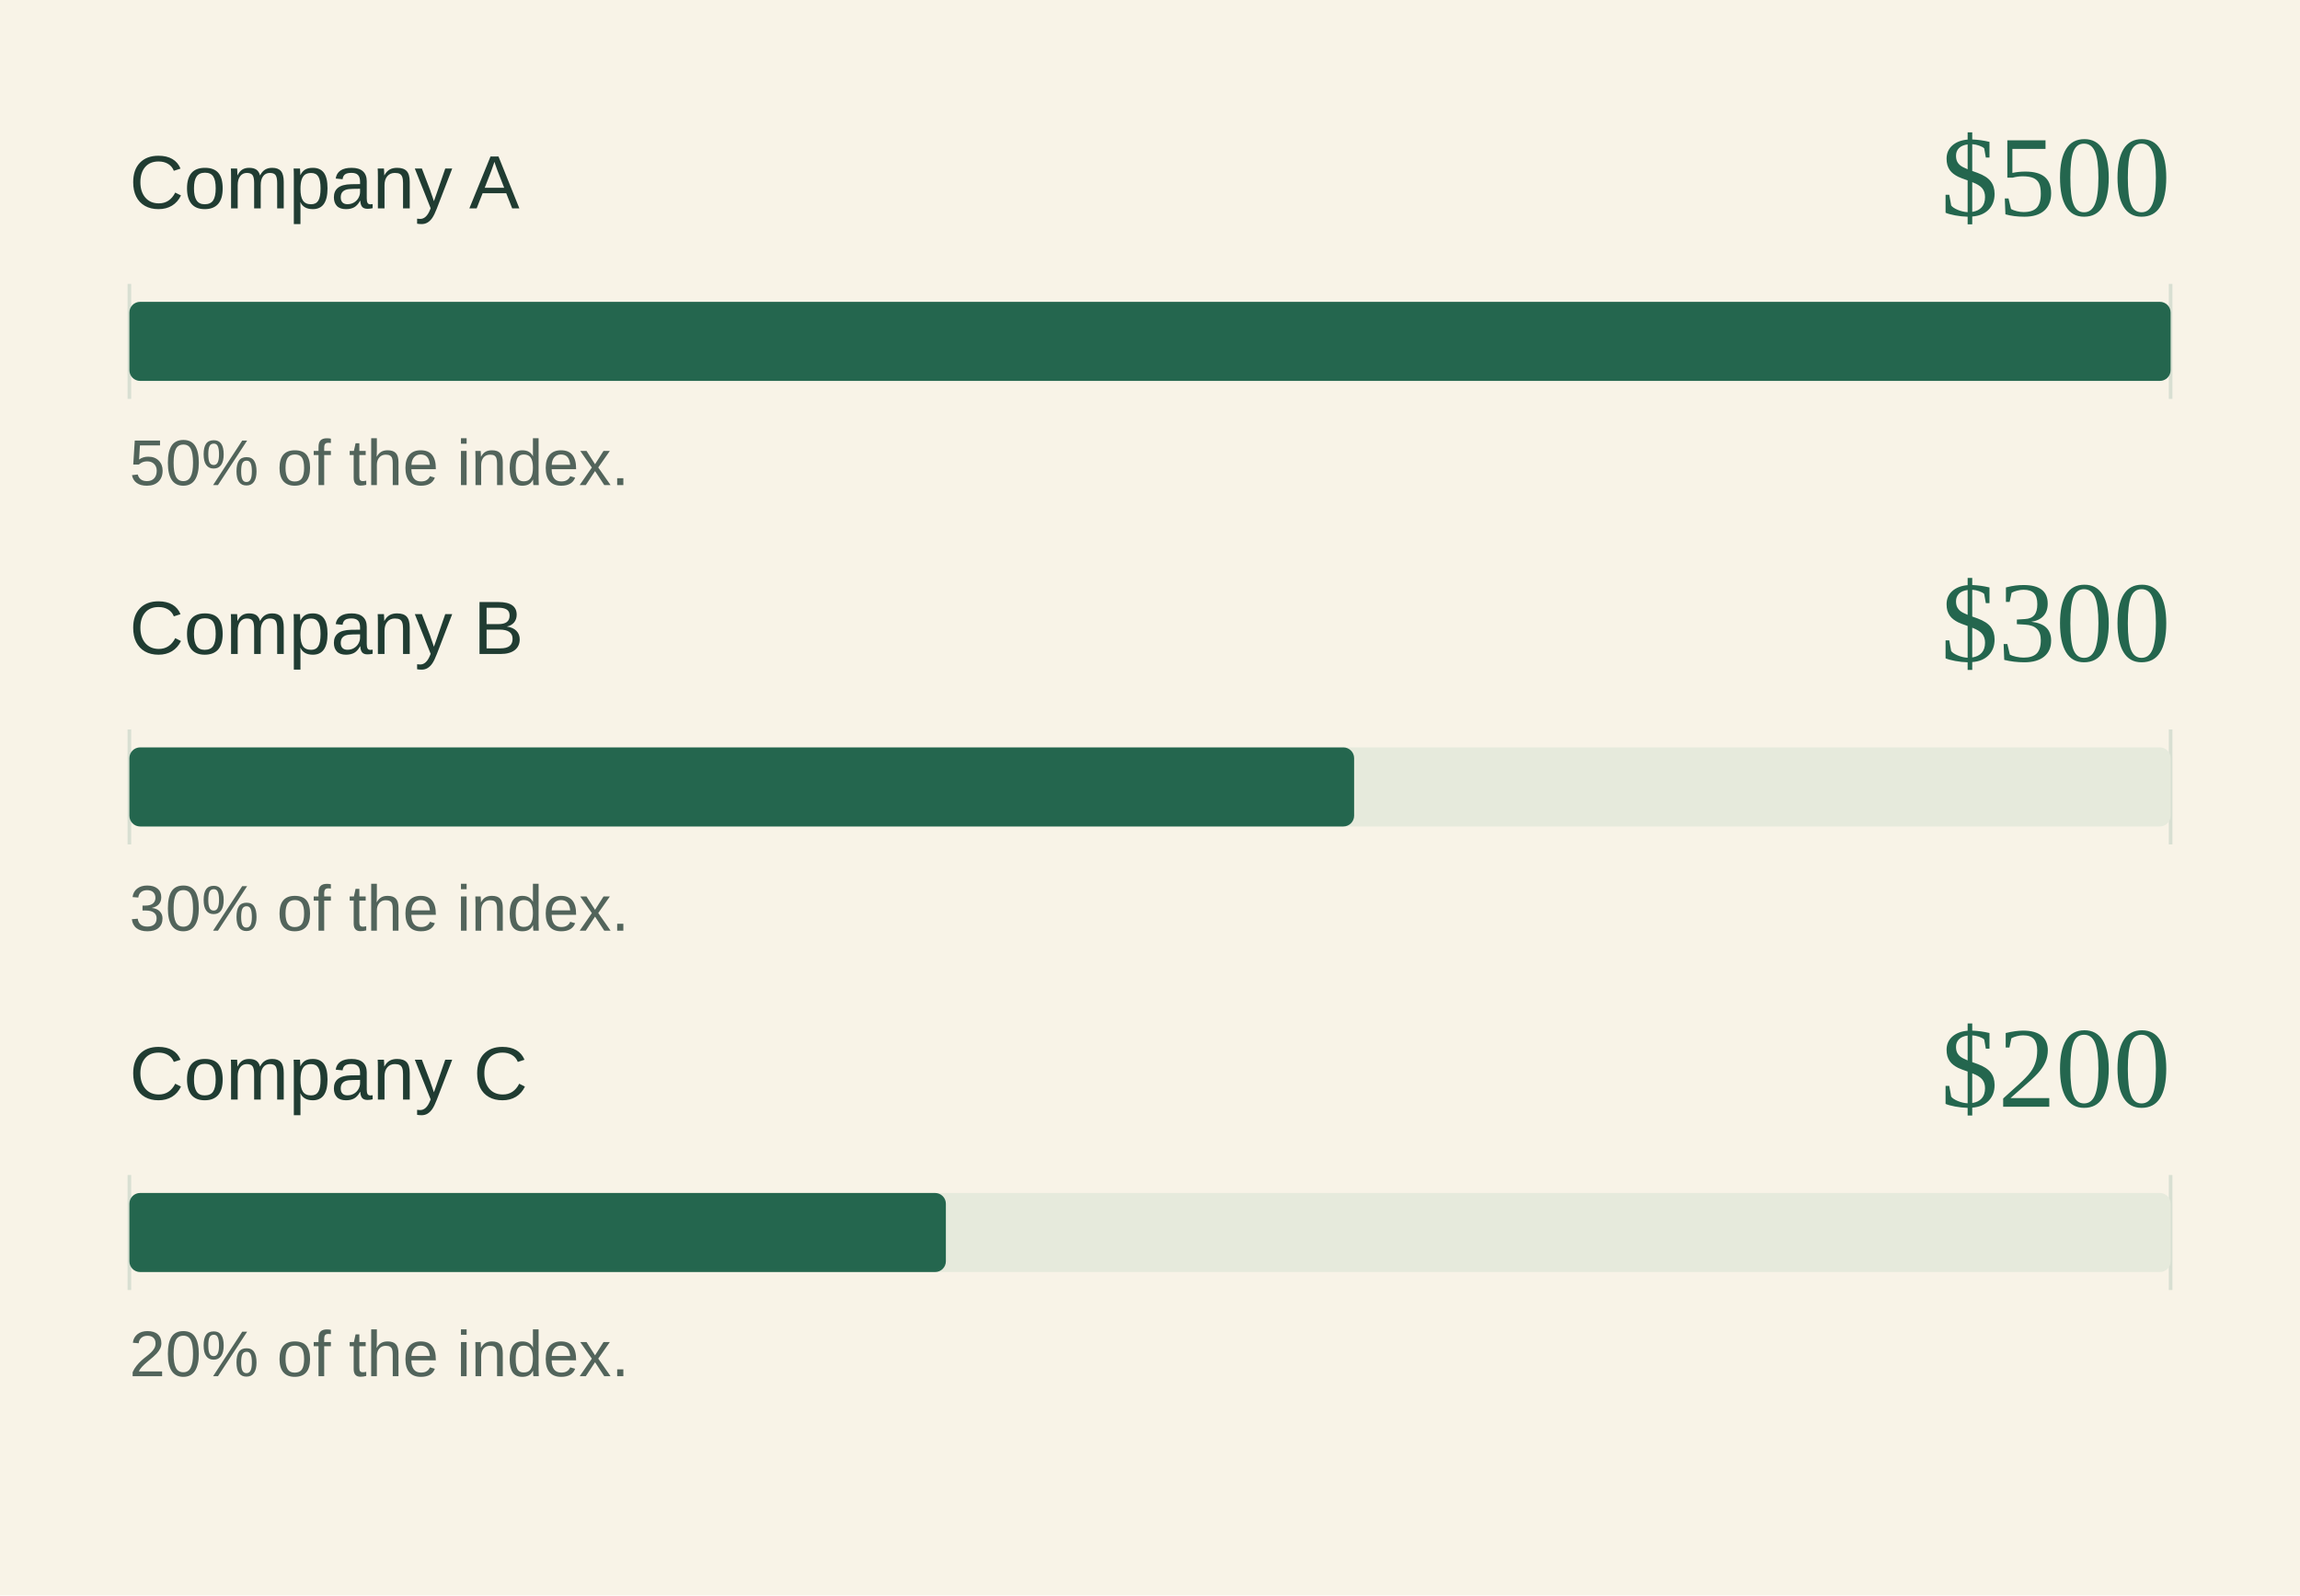
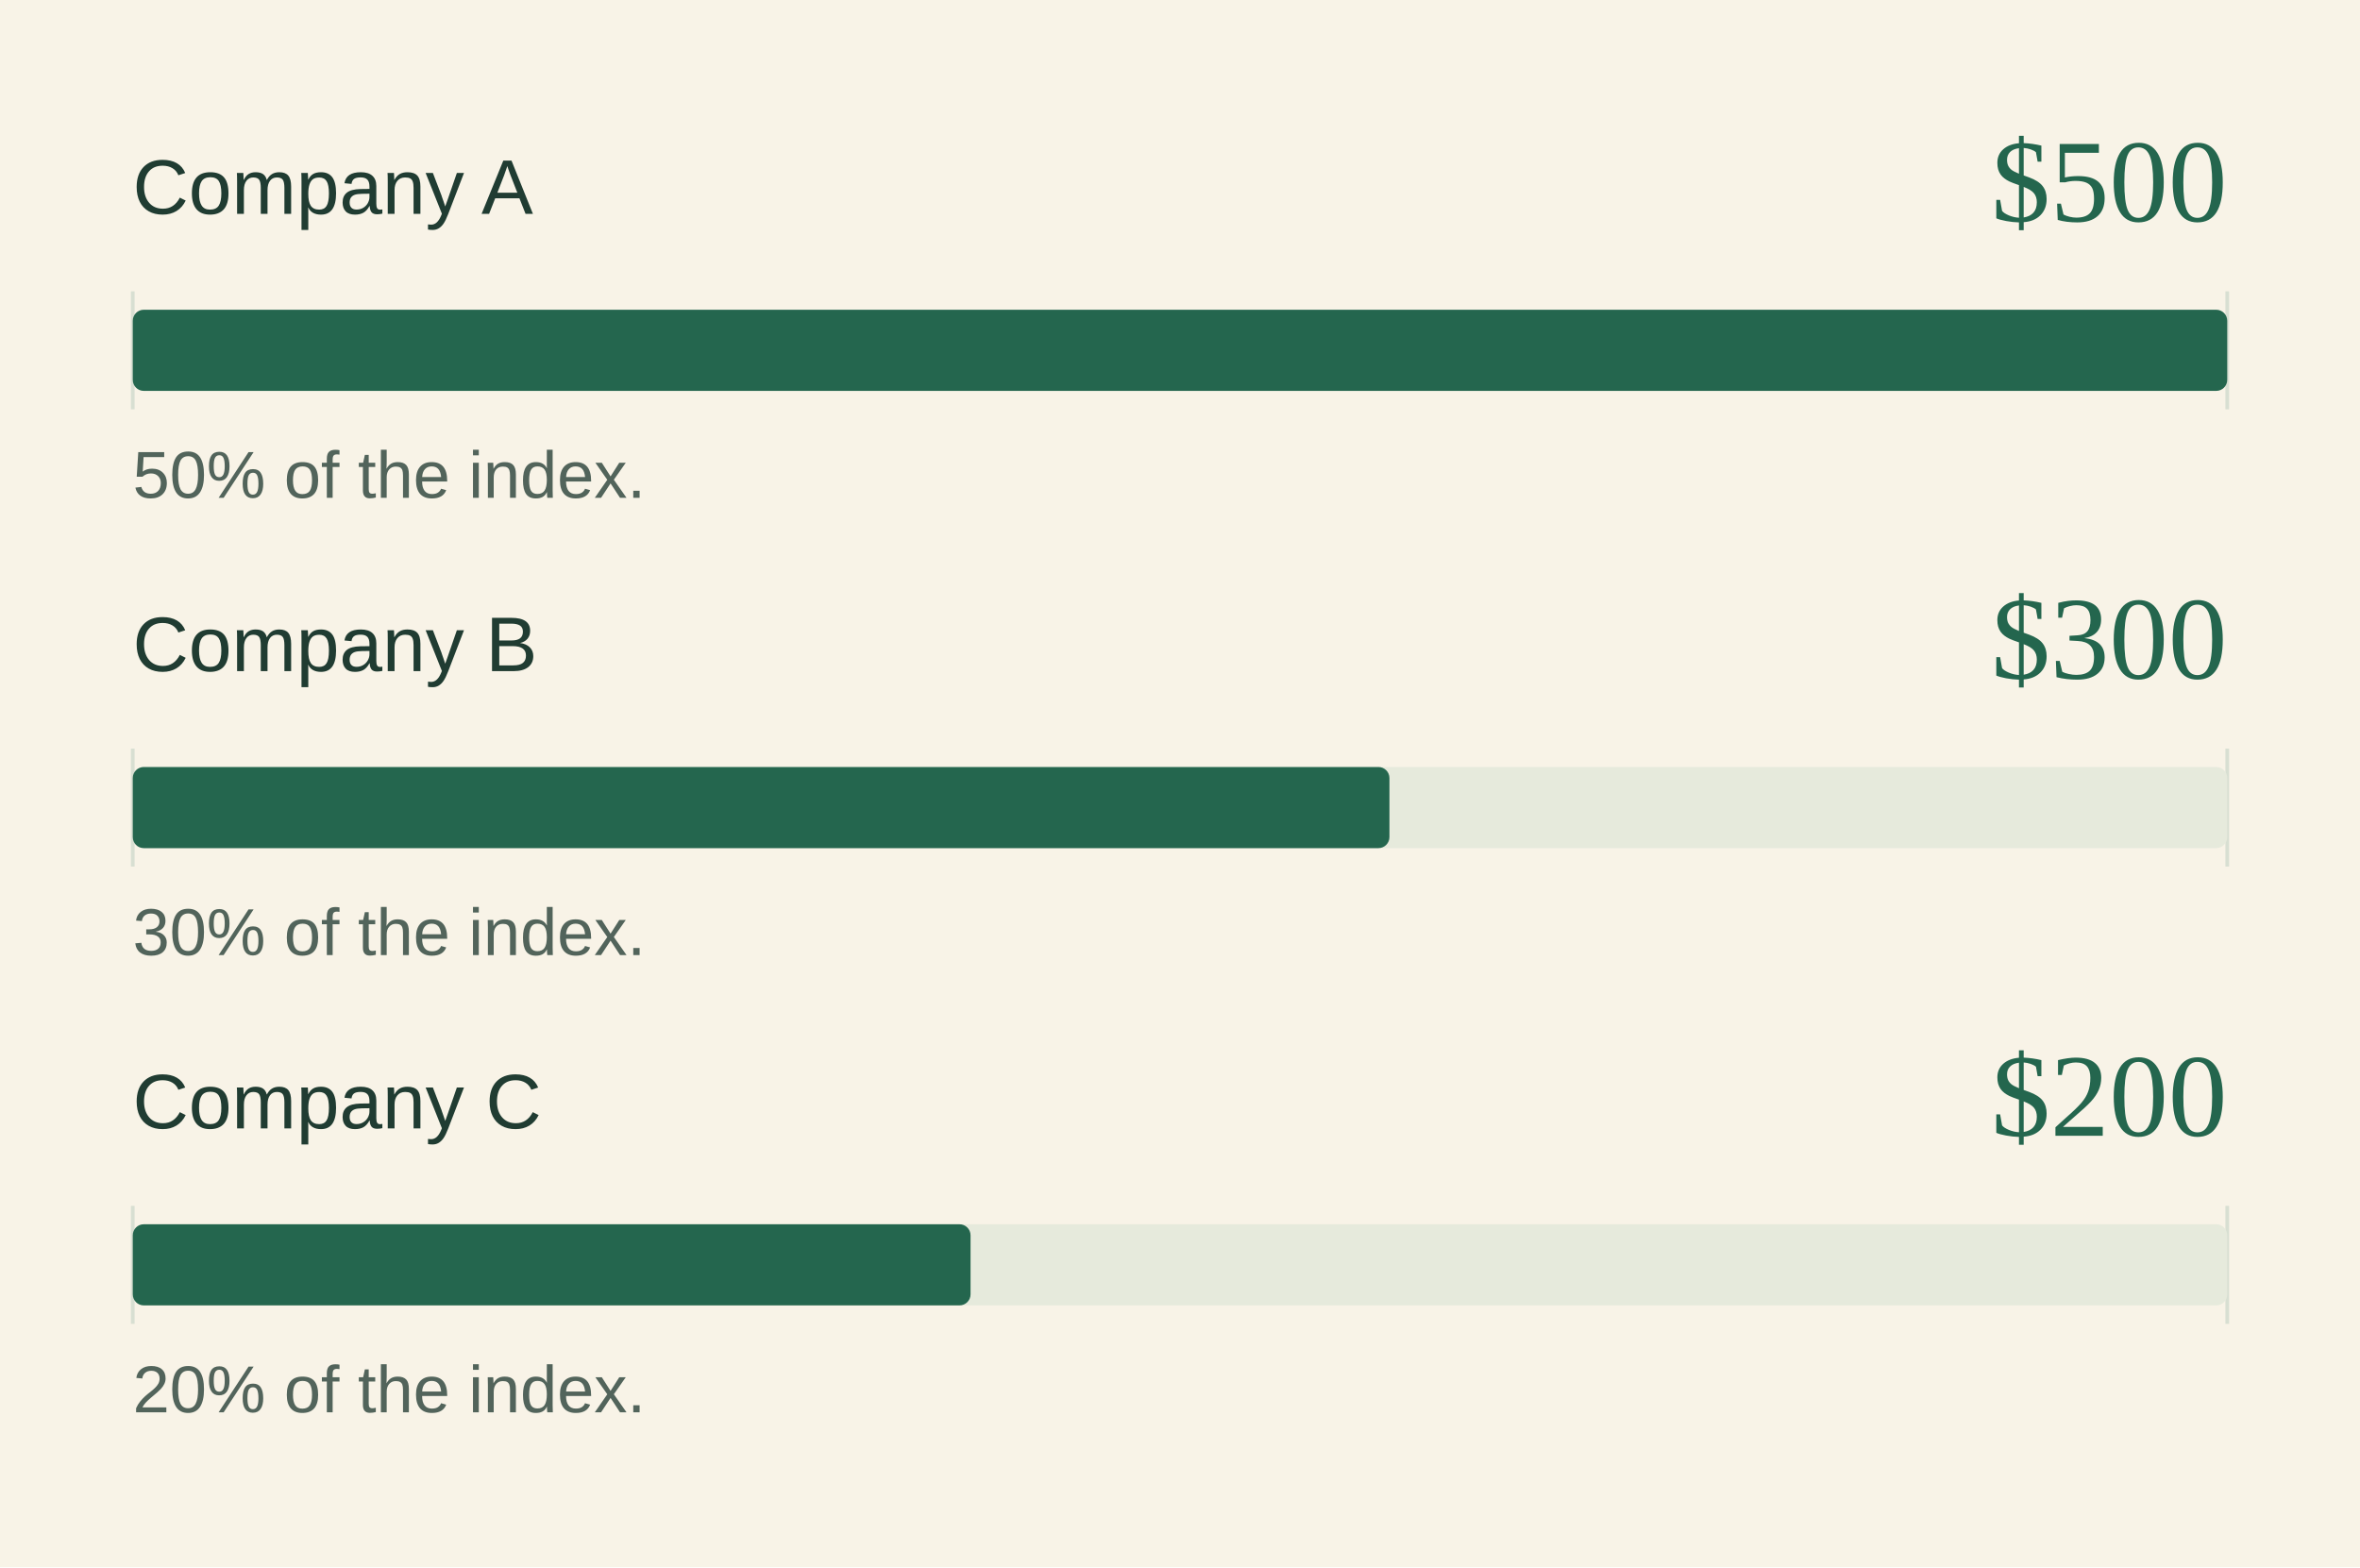
- <svg xmlns="http://www.w3.org/2000/svg" width="640" height="444" viewBox="0 0 640 444" data-layout="bars" role="img" aria-labelledby="title description">
-   <rect width="640" height="444" fill="#f8f3e7" />
+ <svg xmlns="http://www.w3.org/2000/svg" width="640" height="425" viewBox="0 0 640 425" data-layout="bars" role="img" aria-labelledby="title description">
+   <rect width="640" height="425" fill="#f8f3e7" />
  <g font-family="Arial, Helvetica, sans-serif">
    <g data-value="500" data-row="0">
      <text x="36" y="58" font-size="21" font-weight="500" fill="#203c32" text-anchor="start">
        <tspan x="36" dy="0">Company A</tspan>
      </text>
      <text x="604" y="60" font-size="32" font-weight="400" fill="#24664e" text-anchor="end" font-family="Georgia, Times New Roman, serif">
        <tspan x="604" dy="0">$500</tspan>
      </text>
      <path d="M36 79v32 M604 79v32" stroke="#d8dfd2" />
      <rect x="36" y="84" width="568" height="22" rx="3" fill="#e6eadc" />
      <rect data-bar="true" x="36" y="84" width="568.000" height="22" rx="3" fill="#24664e" />
      <text x="36" y="135" font-size="18" font-weight="400" fill="#52645b" text-anchor="start">
        <tspan x="36" dy="0">50% of the index.</tspan>
      </text>
    </g>
    <g data-value="300" data-row="1">
      <text x="36" y="182" font-size="21" font-weight="500" fill="#203c32" text-anchor="start">
        <tspan x="36" dy="0">Company B</tspan>
      </text>
      <text x="604" y="184" font-size="32" font-weight="400" fill="#24664e" text-anchor="end" font-family="Georgia, Times New Roman, serif">
        <tspan x="604" dy="0">$300</tspan>
      </text>
      <path d="M36 203v32 M604 203v32" stroke="#d8dfd2" />
      <rect x="36" y="208" width="568" height="22" rx="3" fill="#e6eadc" />
      <rect data-bar="true" x="36" y="208" width="340.800" height="22" rx="3" fill="#24664e" />
      <text x="36" y="259" font-size="18" font-weight="400" fill="#52645b" text-anchor="start">
        <tspan x="36" dy="0">30% of the index.</tspan>
      </text>
    </g>
    <g data-value="200" data-row="2">
      <text x="36" y="306" font-size="21" font-weight="500" fill="#203c32" text-anchor="start">
        <tspan x="36" dy="0">Company C</tspan>
      </text>
      <text x="604" y="308" font-size="32" font-weight="400" fill="#24664e" text-anchor="end" font-family="Georgia, Times New Roman, serif">
        <tspan x="604" dy="0">$200</tspan>
      </text>
      <path d="M36 327v32 M604 327v32" stroke="#d8dfd2" />
      <rect x="36" y="332" width="568" height="22" rx="3" fill="#e6eadc" />
      <rect data-bar="true" x="36" y="332" width="227.200" height="22" rx="3" fill="#24664e" />
      <text x="36" y="383" font-size="18" font-weight="400" fill="#52645b" text-anchor="start">
        <tspan x="36" dy="0">20% of the index.</tspan>
      </text>
    </g>
  </g>
</svg>
